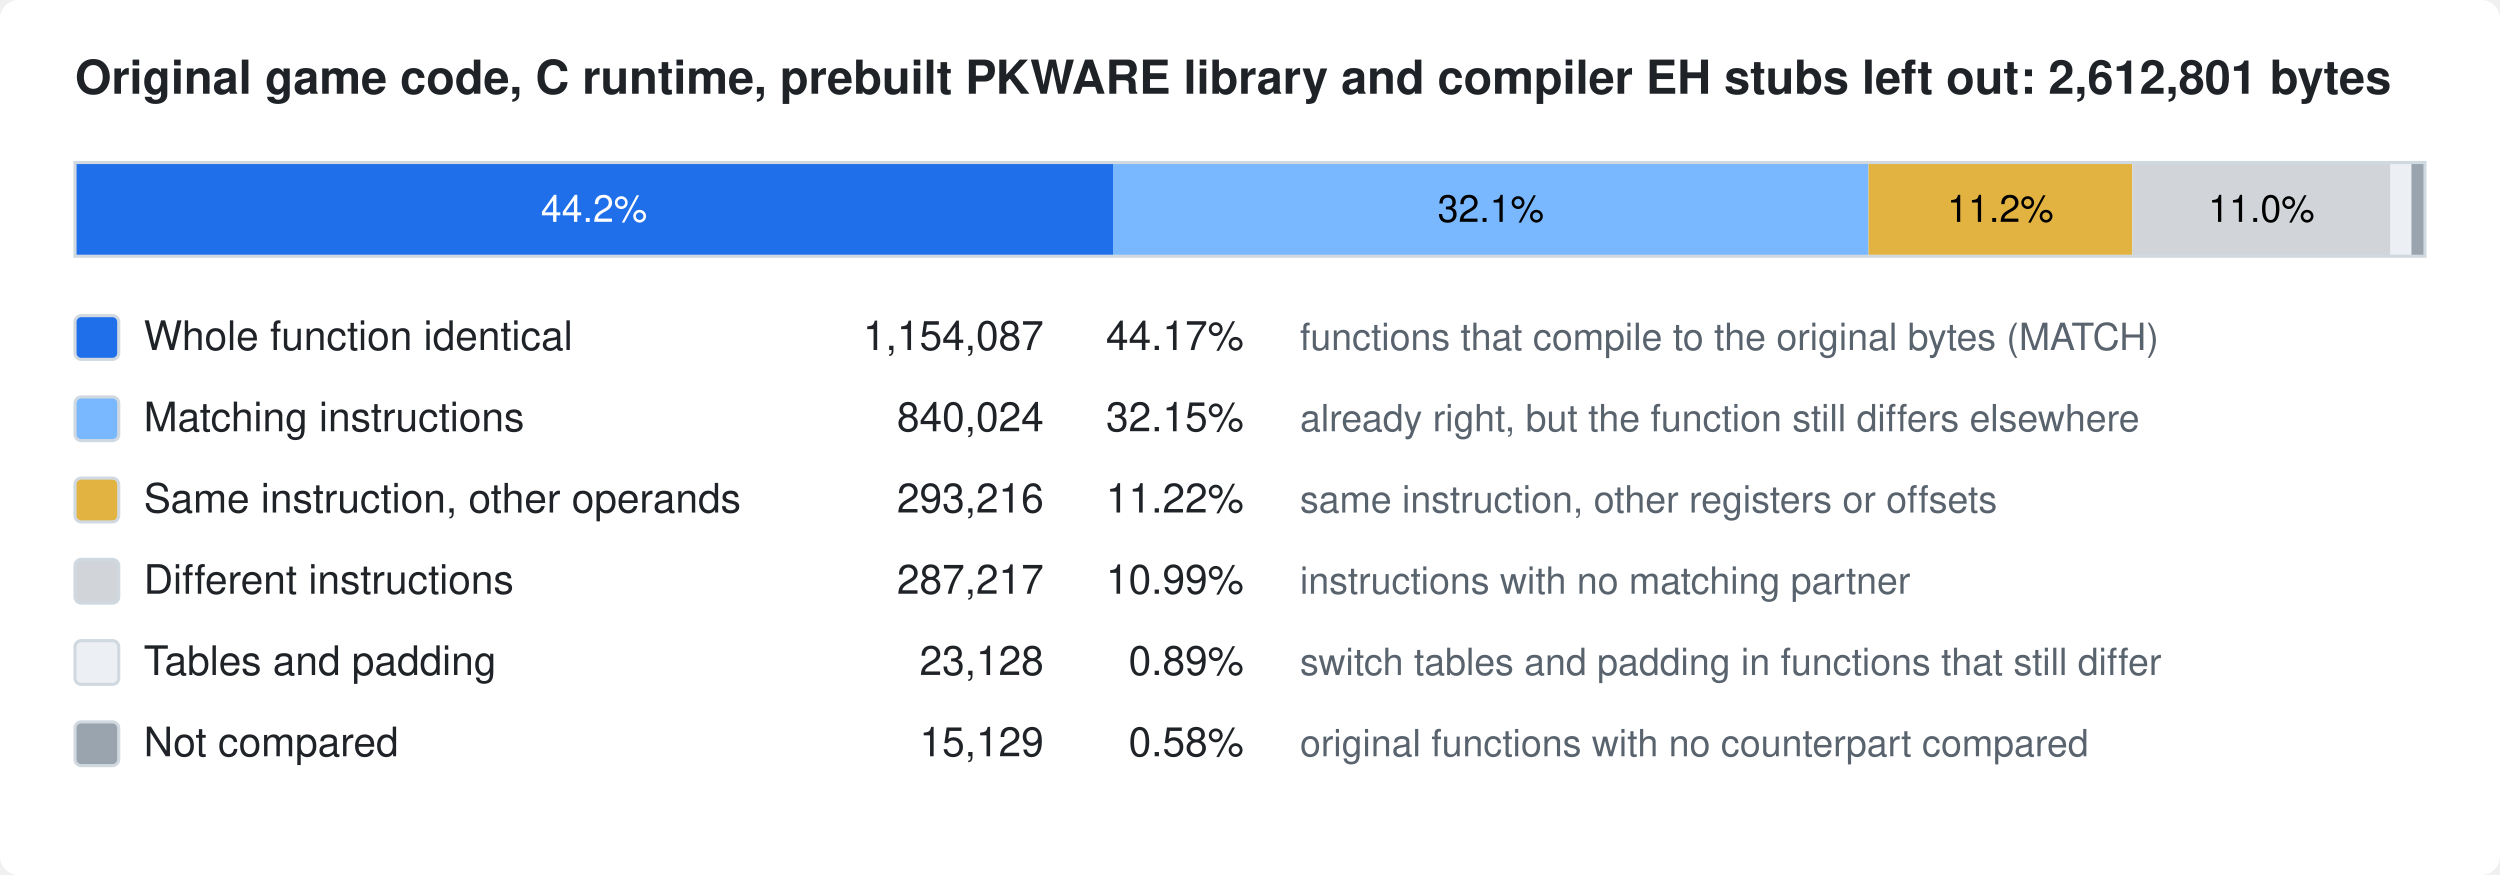
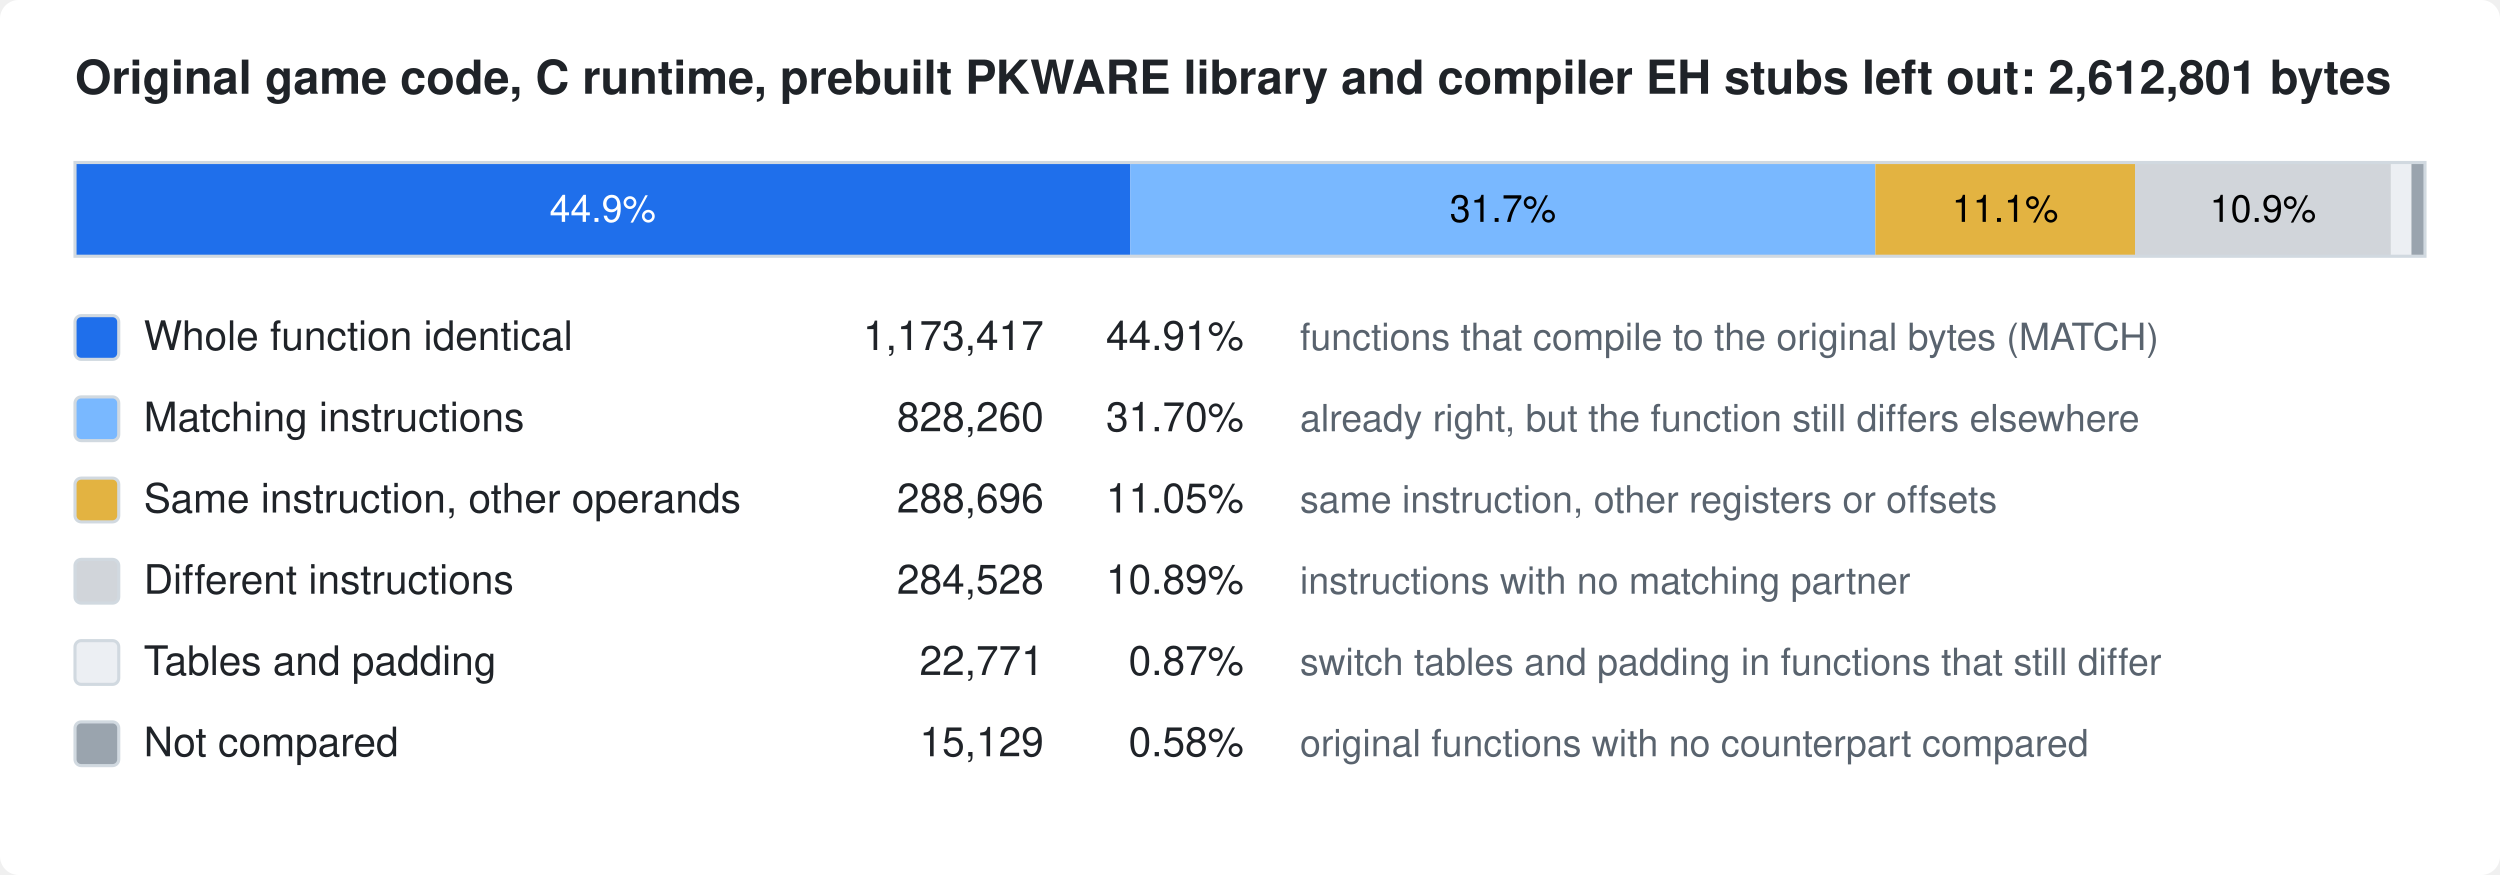
<svg xmlns="http://www.w3.org/2000/svg" width="800" height="280" viewBox="0 0 800 280" font-family="system-ui, -apple-system, Segoe UI, Helvetica, Arial, sans-serif">
  <rect width="800" height="280" rx="6" fill="#ffffff" />
  <text x="24" y="30" font-size="15" font-weight="600" fill="#1f2328">Original game code, C runtime, prebuilt PKWARE library and compiler EH stubs left out: 2,612,801 bytes</text>
-   <rect x="24.00" y="52" width="332.16" height="30" fill="#1f6feb" />
-   <text x="190.08" y="71" font-size="12" text-anchor="middle" fill="#ffffff">44.2%</text>
-   <rect x="356.16" y="52" width="241.77" height="30" fill="#79b8ff" />
-   <text x="477.05" y="71" font-size="12" text-anchor="middle" fill="#000000">32.1%</text>
-   <rect x="597.93" y="52" width="84.39" height="30" fill="#e3b341" />
-   <text x="640.13" y="71" font-size="12" text-anchor="middle" fill="#000000">11.2%</text>
-   <rect x="682.32" y="52" width="82.66" height="30" fill="#d1d5da" />
-   <text x="723.66" y="71" font-size="12" text-anchor="middle" fill="#000000">11.0%</text>
-   <rect x="764.99" y="52" width="6.66" height="30" fill="#eceff3" />
+   <rect x="24.00" y="52" width="337.73" height="30" fill="#1f6feb" />
+   <text x="192.86" y="71" font-size="12" text-anchor="middle" fill="#ffffff">44.9%</text>
+   <rect x="361.73" y="52" width="238.38" height="30" fill="#79b8ff" />
+   <text x="480.92" y="71" font-size="12" text-anchor="middle" fill="#000000">31.7%</text>
+   <rect x="600.11" y="52" width="83.09" height="30" fill="#e3b341" />
+   <text x="641.66" y="71" font-size="12" text-anchor="middle" fill="#000000">11.1%</text>
+   <rect x="683.20" y="52" width="81.89" height="30" fill="#d1d5da" />
+   <text x="724.15" y="71" font-size="12" text-anchor="middle" fill="#000000">10.9%</text>
+   <rect x="765.09" y="52" width="6.55" height="30" fill="#eceff3" />
  <rect x="771.65" y="52" width="4.35" height="30" fill="#9aa4ae" />
  <rect x="24" y="52" width="752" height="30" fill="none" stroke="#d1d9e0" />
  <rect x="24" y="101" width="14" height="14" rx="2" fill="#1f6feb" stroke="#d1d9e0" />
  <text x="46" y="112" font-size="13" fill="#1f2328">Whole function identical</text>
-   <text x="334" y="112" font-size="13" text-anchor="end" fill="#1f2328">1,154,087</text>
-   <text x="398" y="112" font-size="13" text-anchor="end" fill="#1f2328">44.17%</text>
+   <text x="334" y="112" font-size="13" text-anchor="end" fill="#1f2328">1,173,417</text>
+   <text x="398" y="112" font-size="13" text-anchor="end" fill="#1f2328">44.91%</text>
  <text x="416" y="112" font-size="12" fill="#59636e">functions that compile to the original bytes (MATCH)</text>
  <rect x="24" y="127" width="14" height="14" rx="2" fill="#79b8ff" stroke="#d1d9e0" />
  <text x="46" y="138" font-size="13" fill="#1f2328">Matching instructions</text>
-   <text x="334" y="138" font-size="13" text-anchor="end" fill="#1f2328">840,024</text>
-   <text x="398" y="138" font-size="13" text-anchor="end" fill="#1f2328">32.15%</text>
+   <text x="334" y="138" font-size="13" text-anchor="end" fill="#1f2328">828,260</text>
+   <text x="398" y="138" font-size="13" text-anchor="end" fill="#1f2328">31.70%</text>
  <text x="416" y="138" font-size="12" fill="#59636e">already right, but the function still differs elsewhere</text>
  <rect x="24" y="153" width="14" height="14" rx="2" fill="#e3b341" stroke="#d1d9e0" />
  <text x="46" y="164" font-size="13" fill="#1f2328">Same instruction, other operands</text>
-   <text x="334" y="164" font-size="13" text-anchor="end" fill="#1f2328">293,216</text>
-   <text x="398" y="164" font-size="13" text-anchor="end" fill="#1f2328">11.22%</text>
+   <text x="334" y="164" font-size="13" text-anchor="end" fill="#1f2328">288,696</text>
+   <text x="398" y="164" font-size="13" text-anchor="end" fill="#1f2328">11.05%</text>
  <text x="416" y="164" font-size="12" fill="#59636e">same instruction, other registers or offsets</text>
  <rect x="24" y="179" width="14" height="14" rx="2" fill="#d1d5da" stroke="#d1d9e0" />
  <text x="46" y="190" font-size="13" fill="#1f2328">Different instructions</text>
-   <text x="334" y="190" font-size="13" text-anchor="end" fill="#1f2328">287,217</text>
-   <text x="398" y="190" font-size="13" text-anchor="end" fill="#1f2328">10.99%</text>
+   <text x="334" y="190" font-size="13" text-anchor="end" fill="#1f2328">284,528</text>
+   <text x="398" y="190" font-size="13" text-anchor="end" fill="#1f2328">10.89%</text>
  <text x="416" y="190" font-size="12" fill="#59636e">instructions with no matching partner</text>
  <rect x="24" y="205" width="14" height="14" rx="2" fill="#eceff3" stroke="#d1d9e0" />
  <text x="46" y="216" font-size="13" fill="#1f2328">Tables and padding</text>
-   <text x="334" y="216" font-size="13" text-anchor="end" fill="#1f2328">23,128</text>
-   <text x="398" y="216" font-size="13" text-anchor="end" fill="#1f2328">0.89%</text>
+   <text x="334" y="216" font-size="13" text-anchor="end" fill="#1f2328">22,771</text>
+   <text x="398" y="216" font-size="13" text-anchor="end" fill="#1f2328">0.87%</text>
  <text x="416" y="216" font-size="12" fill="#59636e">switch tables and padding in functions that still differ</text>
  <rect x="24" y="231" width="14" height="14" rx="2" fill="#9aa4ae" stroke="#d1d9e0" />
  <text x="46" y="242" font-size="13" fill="#1f2328">Not compared</text>
  <text x="334" y="242" font-size="13" text-anchor="end" fill="#1f2328">15,129</text>
  <text x="398" y="242" font-size="13" text-anchor="end" fill="#1f2328">0.58%</text>
  <text x="416" y="242" font-size="12" fill="#59636e">original functions with no counterpart compared</text>
</svg>
